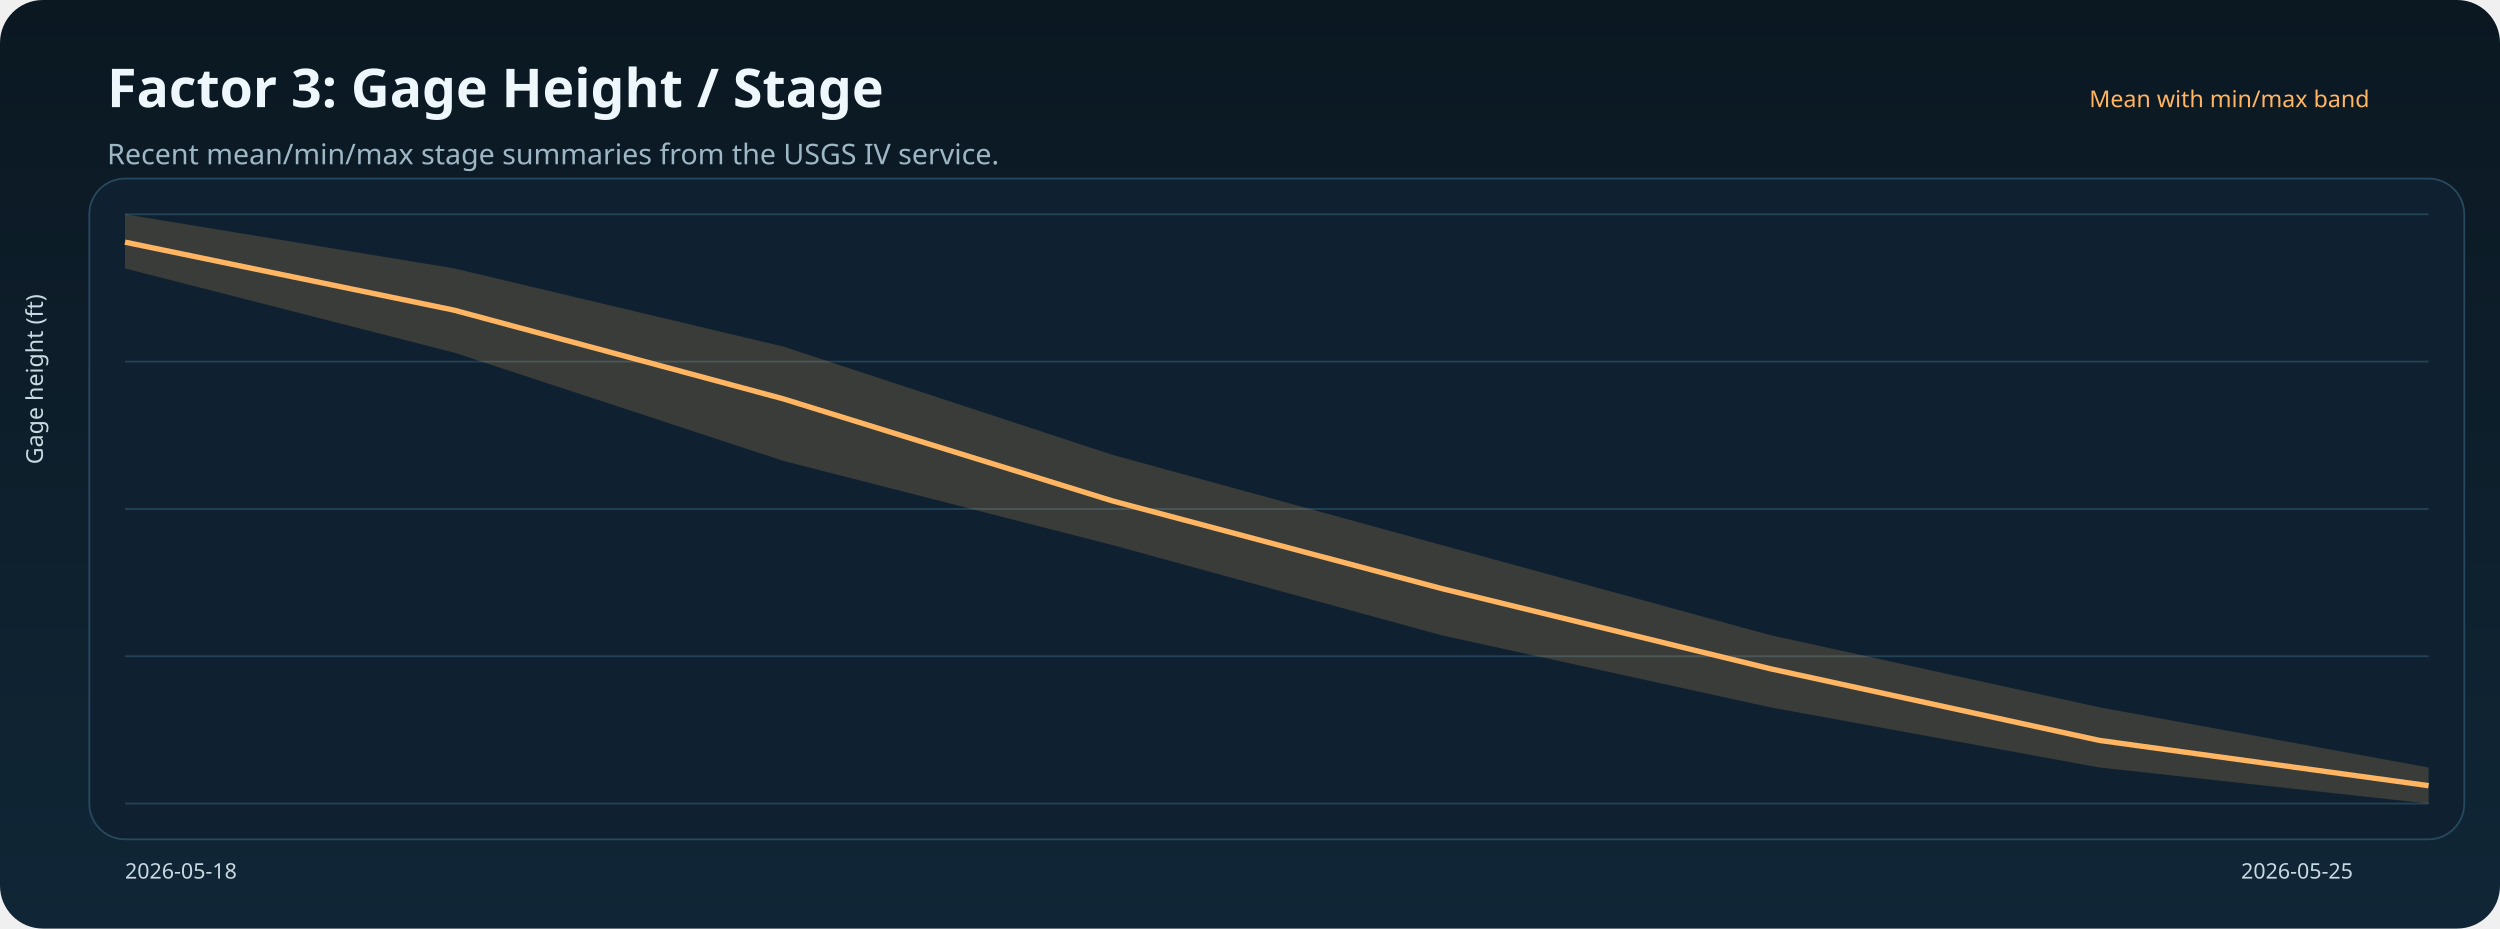
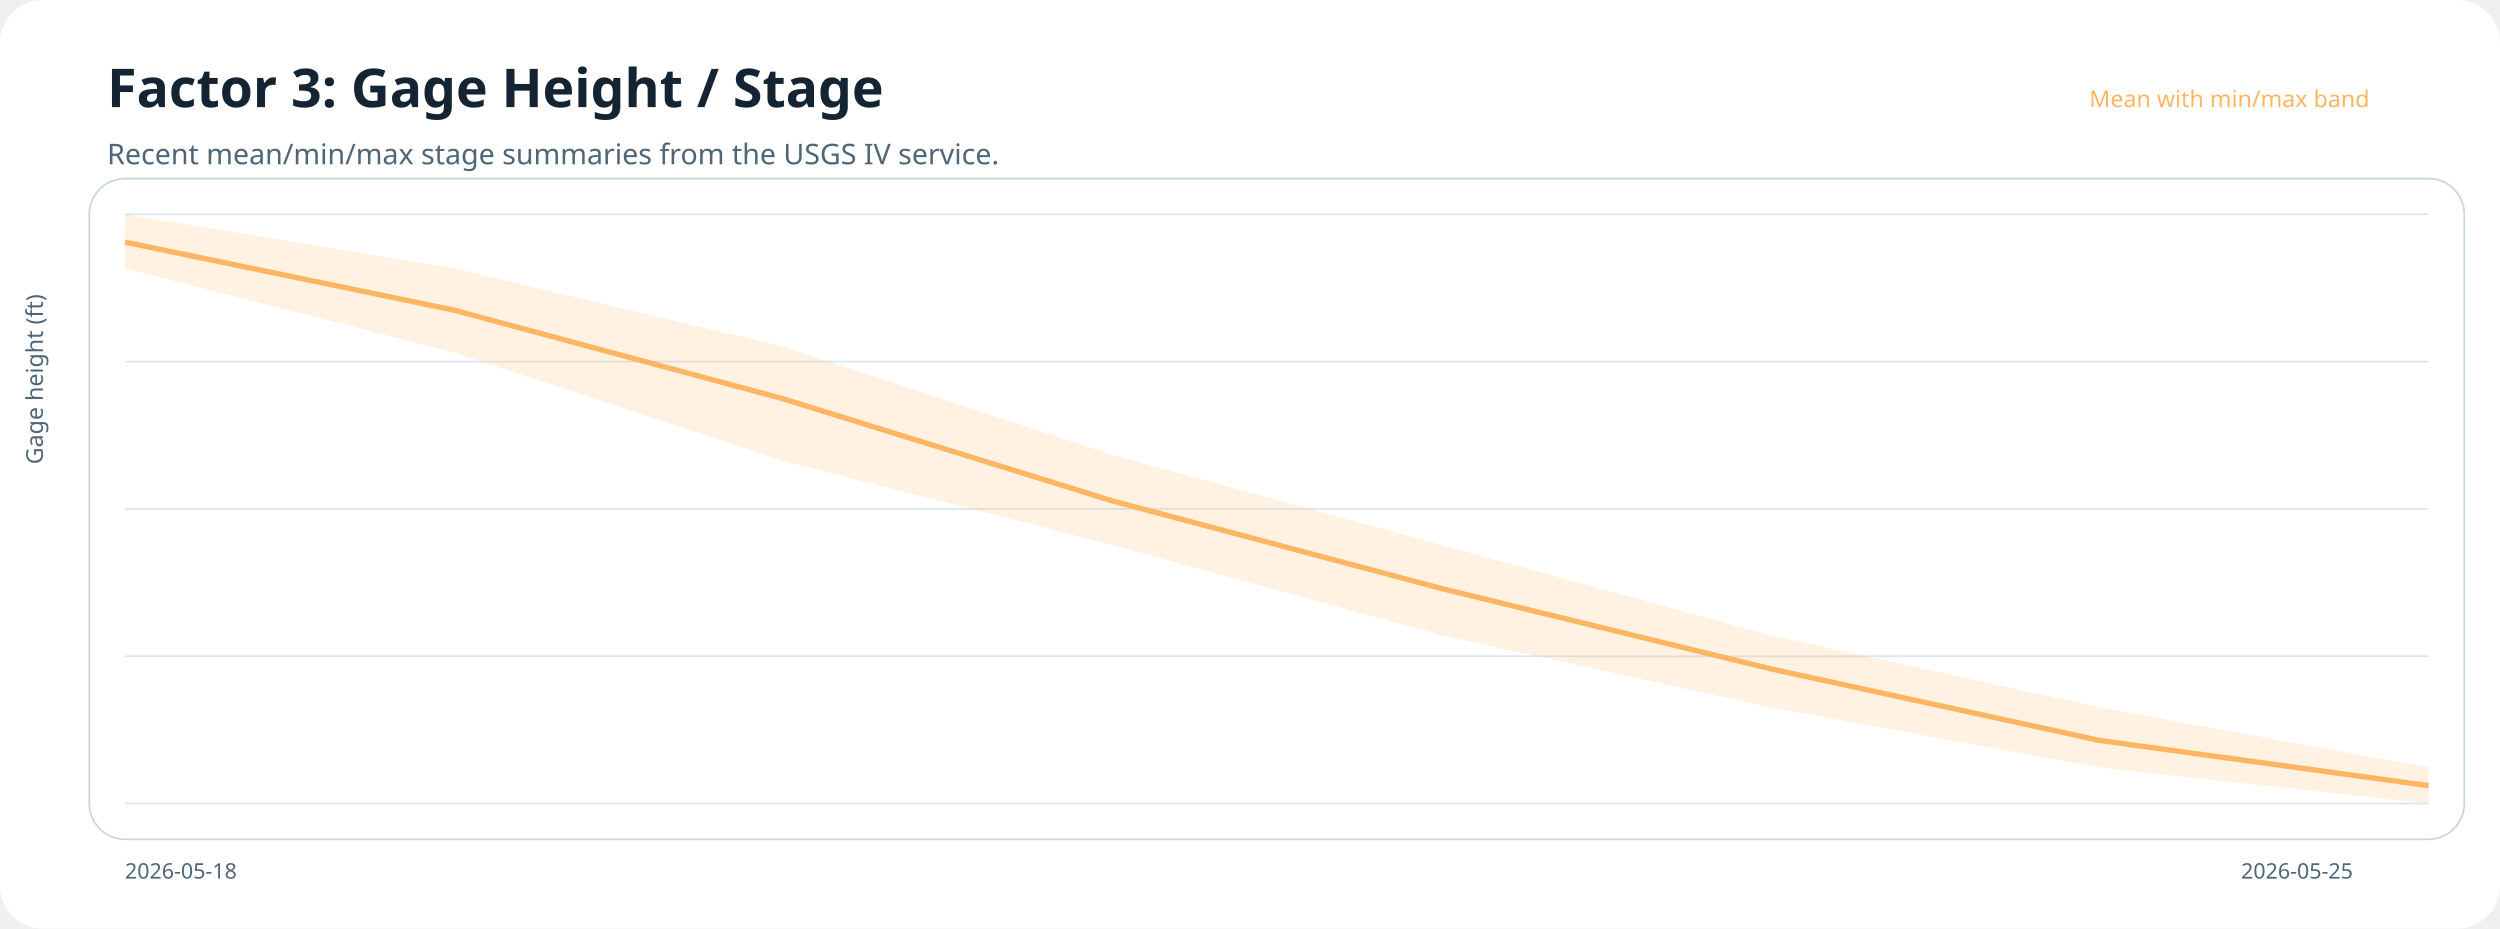
<svg xmlns="http://www.w3.org/2000/svg" width="1400" height="520" viewBox="0 0 1400 520">
-   <defs>
-     <linearGradient id="bg" x1="0" x2="0" y1="0" y2="1">
-       <stop offset="0%" stop-color="#0b1822" />
-       <stop offset="100%" stop-color="#102636" />
-     </linearGradient>
-     <filter id="shadow" x="-20%" y="-20%" width="140%" height="140%">
-       <feDropShadow dx="0" dy="10" stdDeviation="12" flood-color="#000000" flood-opacity="0.22" />
-     </filter>
-   </defs>
-   <rect width="1400" height="520" rx="24" fill="url(#bg)" />
-   <text x="60" y="60" fill="#eef7fb" font-size="30" font-family="Segoe UI" font-weight="700">Factor 3: Gage Height / Stage</text>
-   <text x="60" y="92" fill="#9eb7c5" font-size="16" font-family="Segoe UI">Recent mean/min/max stage summaries from the USGS IV service.</text>
-   <rect x="50" y="100" width="1330" height="370" rx="20" fill="#0f2130" stroke="#27495e" />
-   <line x1="70" y1="120.0" x2="1360" y2="120.0" stroke="#244255" />
-   <line x1="70" y1="202.5" x2="1360" y2="202.5" stroke="#244255" />
-   <line x1="70" y1="285.0" x2="1360" y2="285.0" stroke="#244255" />
-   <line x1="70" y1="367.5" x2="1360" y2="367.5" stroke="#244255" />
-   <line x1="70" y1="450.0" x2="1360" y2="450.0" stroke="#244255" />
+   <defs />
+   <rect width="1400" height="520" rx="24" fill="#ffffff" />
+   <text x="60" y="60" fill="#142433" font-size="30" font-family="Segoe UI" font-weight="700">Factor 3: Gage Height / Stage</text>
+   <text x="60" y="92" fill="#4e6678" font-size="16" font-family="Segoe UI">Recent mean/min/max stage summaries from the USGS IV service.</text>
+   <rect x="50" y="100" width="1330" height="370" rx="20" fill="#ffffff" stroke="#c7d7e2" />
+   <line x1="70" y1="120.0" x2="1360" y2="120.0" stroke="#dbe6ee" />
+   <line x1="70" y1="202.5" x2="1360" y2="202.5" stroke="#dbe6ee" />
+   <line x1="70" y1="285.0" x2="1360" y2="285.0" stroke="#dbe6ee" />
+   <line x1="70" y1="367.5" x2="1360" y2="367.5" stroke="#dbe6ee" />
+   <line x1="70" y1="450.0" x2="1360" y2="450.0" stroke="#dbe6ee" />
  <polygon points="70.00,120.00 254.29,150.31 438.57,194.08 622.86,254.69 807.14,305.20 991.43,355.71 1175.71,396.12 1360.00,429.80 1360.00,450.00 1175.71,429.80 991.43,396.12 807.14,355.71 622.86,305.20 438.57,258.06 254.29,197.45 70.00,150.31" fill="#ffb562" opacity="0.18" />
  <polyline fill="none" stroke="#ffb562" stroke-width="3" points="70.00,135.61 254.29,173.70 438.57,223.34 622.86,280.48 807.14,329.55 991.43,374.52 1175.71,414.64 1360.00,439.98" />
-   <text x="70" y="492" fill="#c9d9e2" font-size="12" font-family="Segoe UI">2026-05-18</text>
-   <text x="1255" y="492" fill="#c9d9e2" font-size="12" font-family="Segoe UI">2026-05-25</text>
-   <text x="24" y="260.0" transform="rotate(-90 24 260.0)" fill="#c9d9e2" font-size="13" font-family="Segoe UI">Gage height (ft)</text>
+   <text x="70" y="492" fill="#4e6678" font-size="12" font-family="Segoe UI">2026-05-18</text>
+   <text x="1255" y="492" fill="#4e6678" font-size="12" font-family="Segoe UI">2026-05-25</text>
+   <text x="24" y="260.0" transform="rotate(-90 24 260.0)" fill="#4e6678" font-size="13" font-family="Segoe UI">Gage height (ft)</text>
  <text x="1170" y="60" fill="#ffb562" font-size="13" font-family="Segoe UI">Mean with min/max band</text>
</svg>
